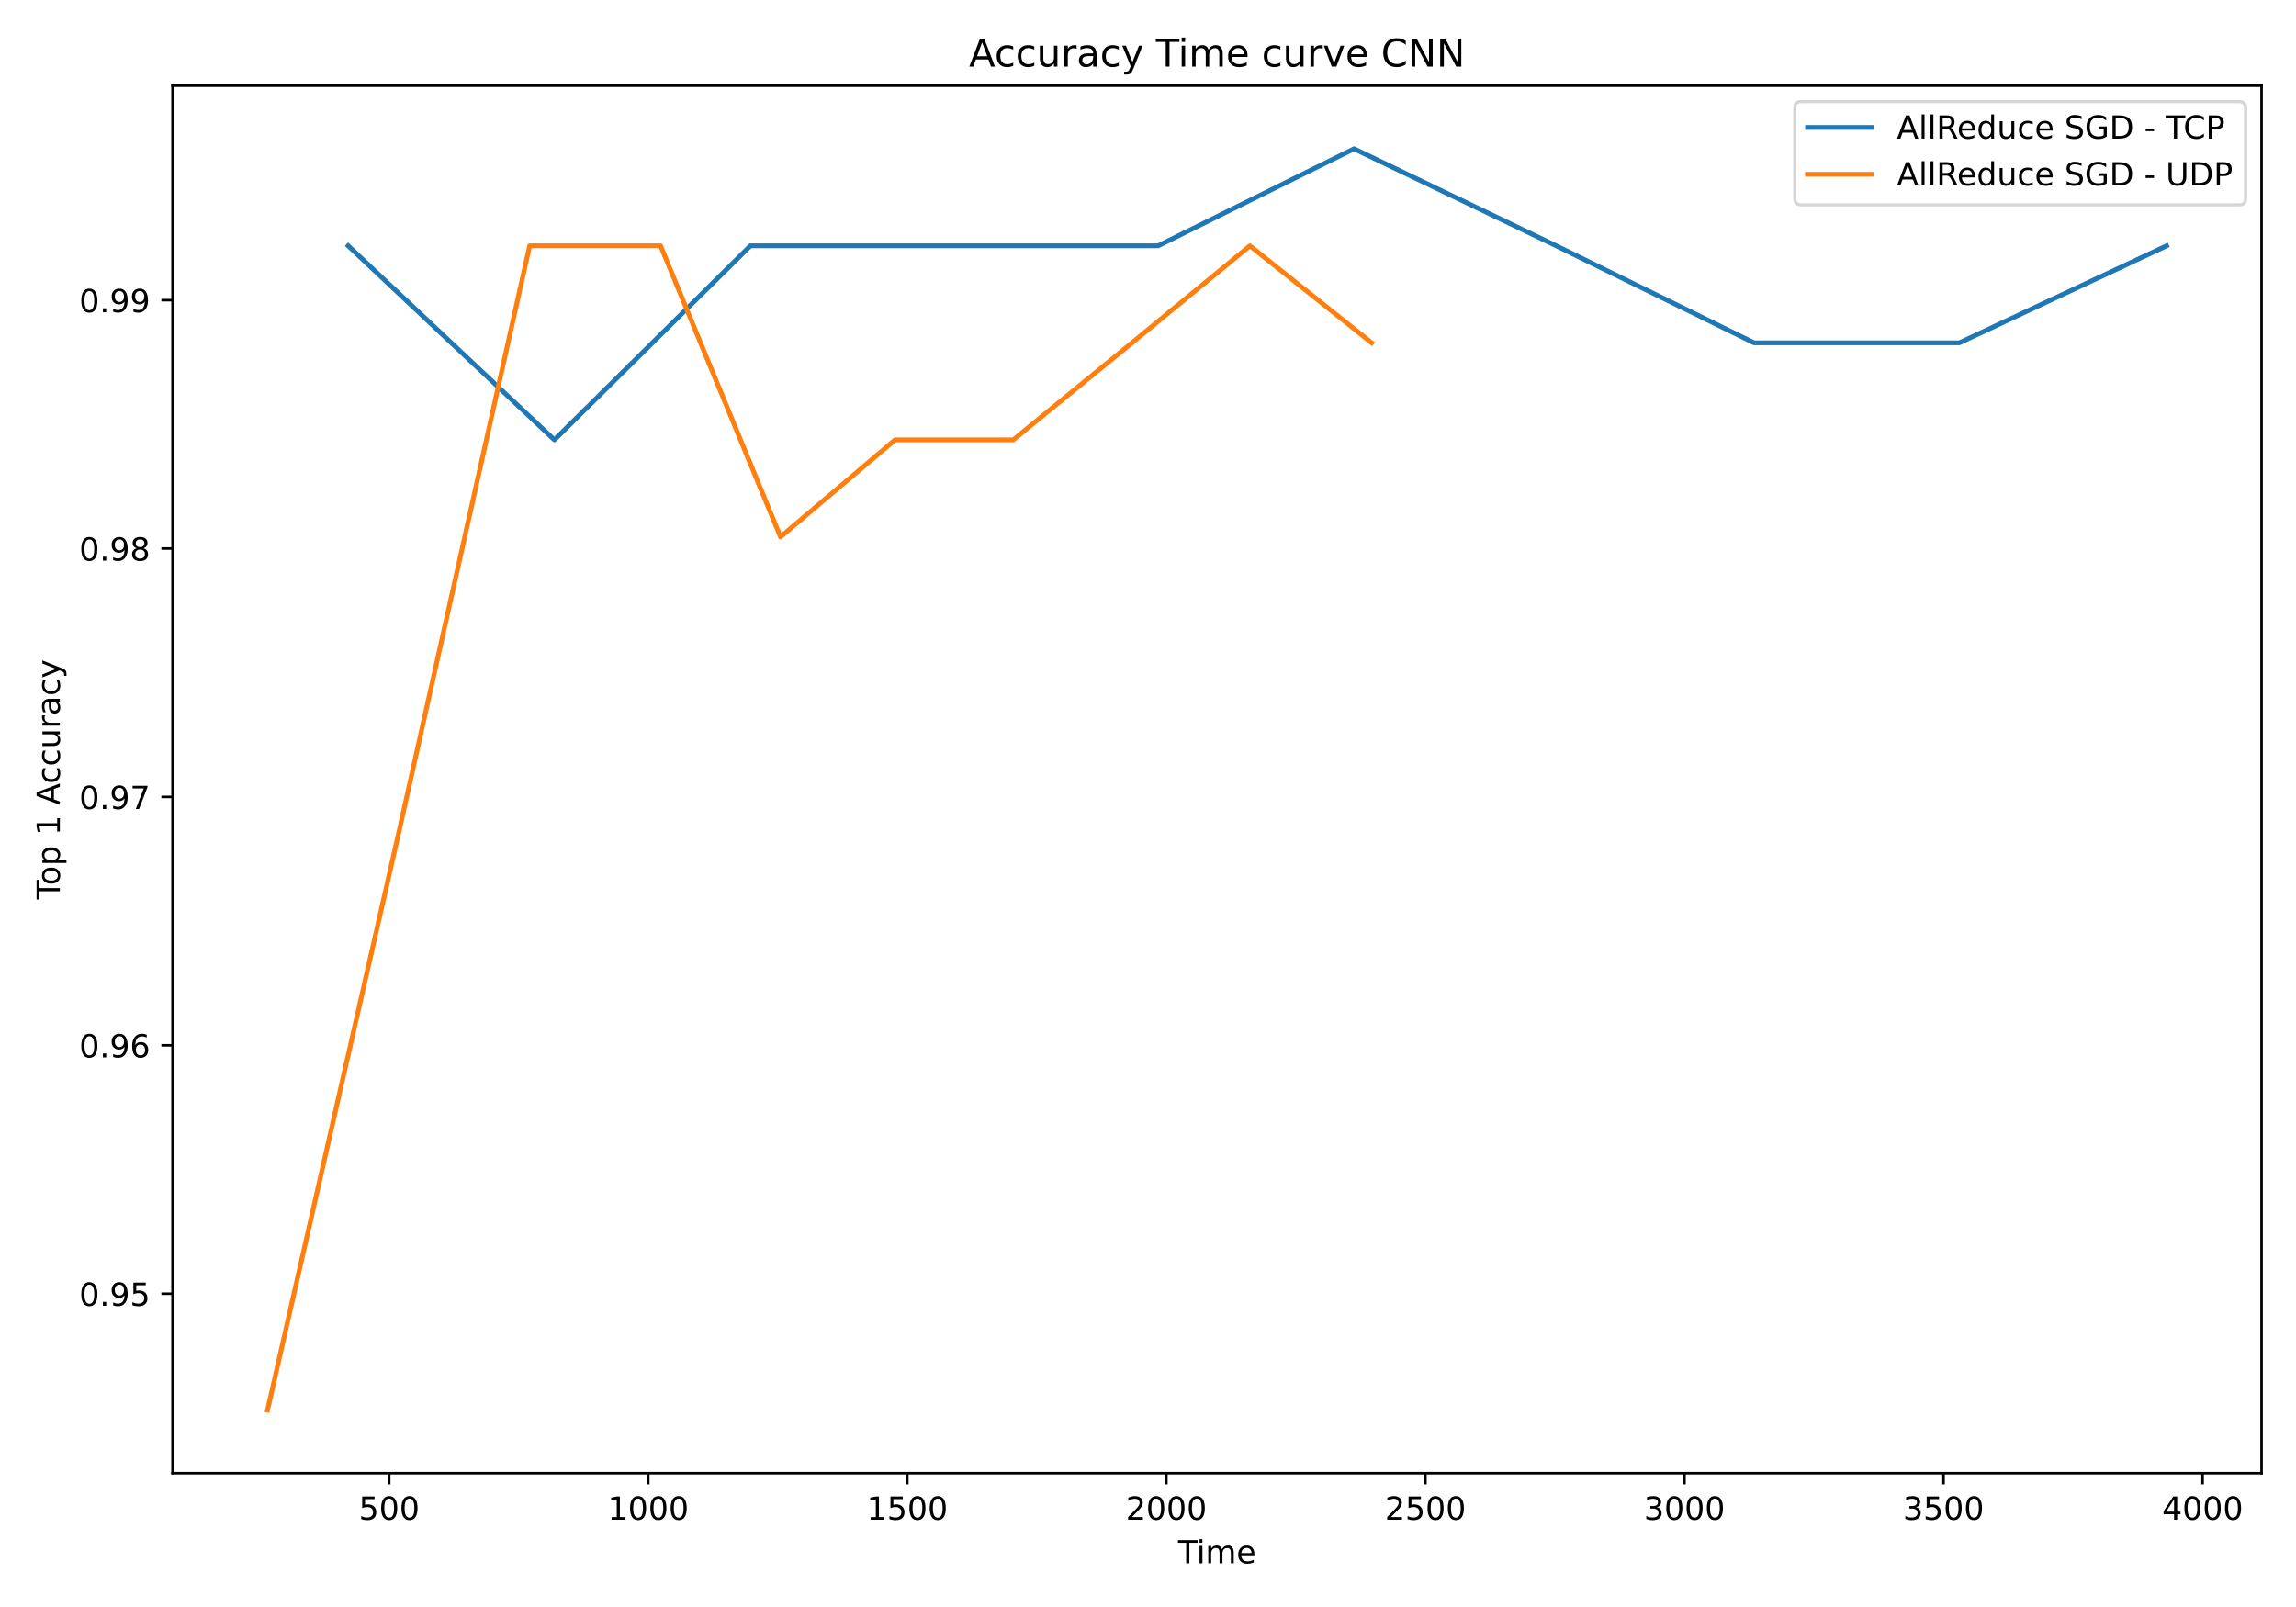
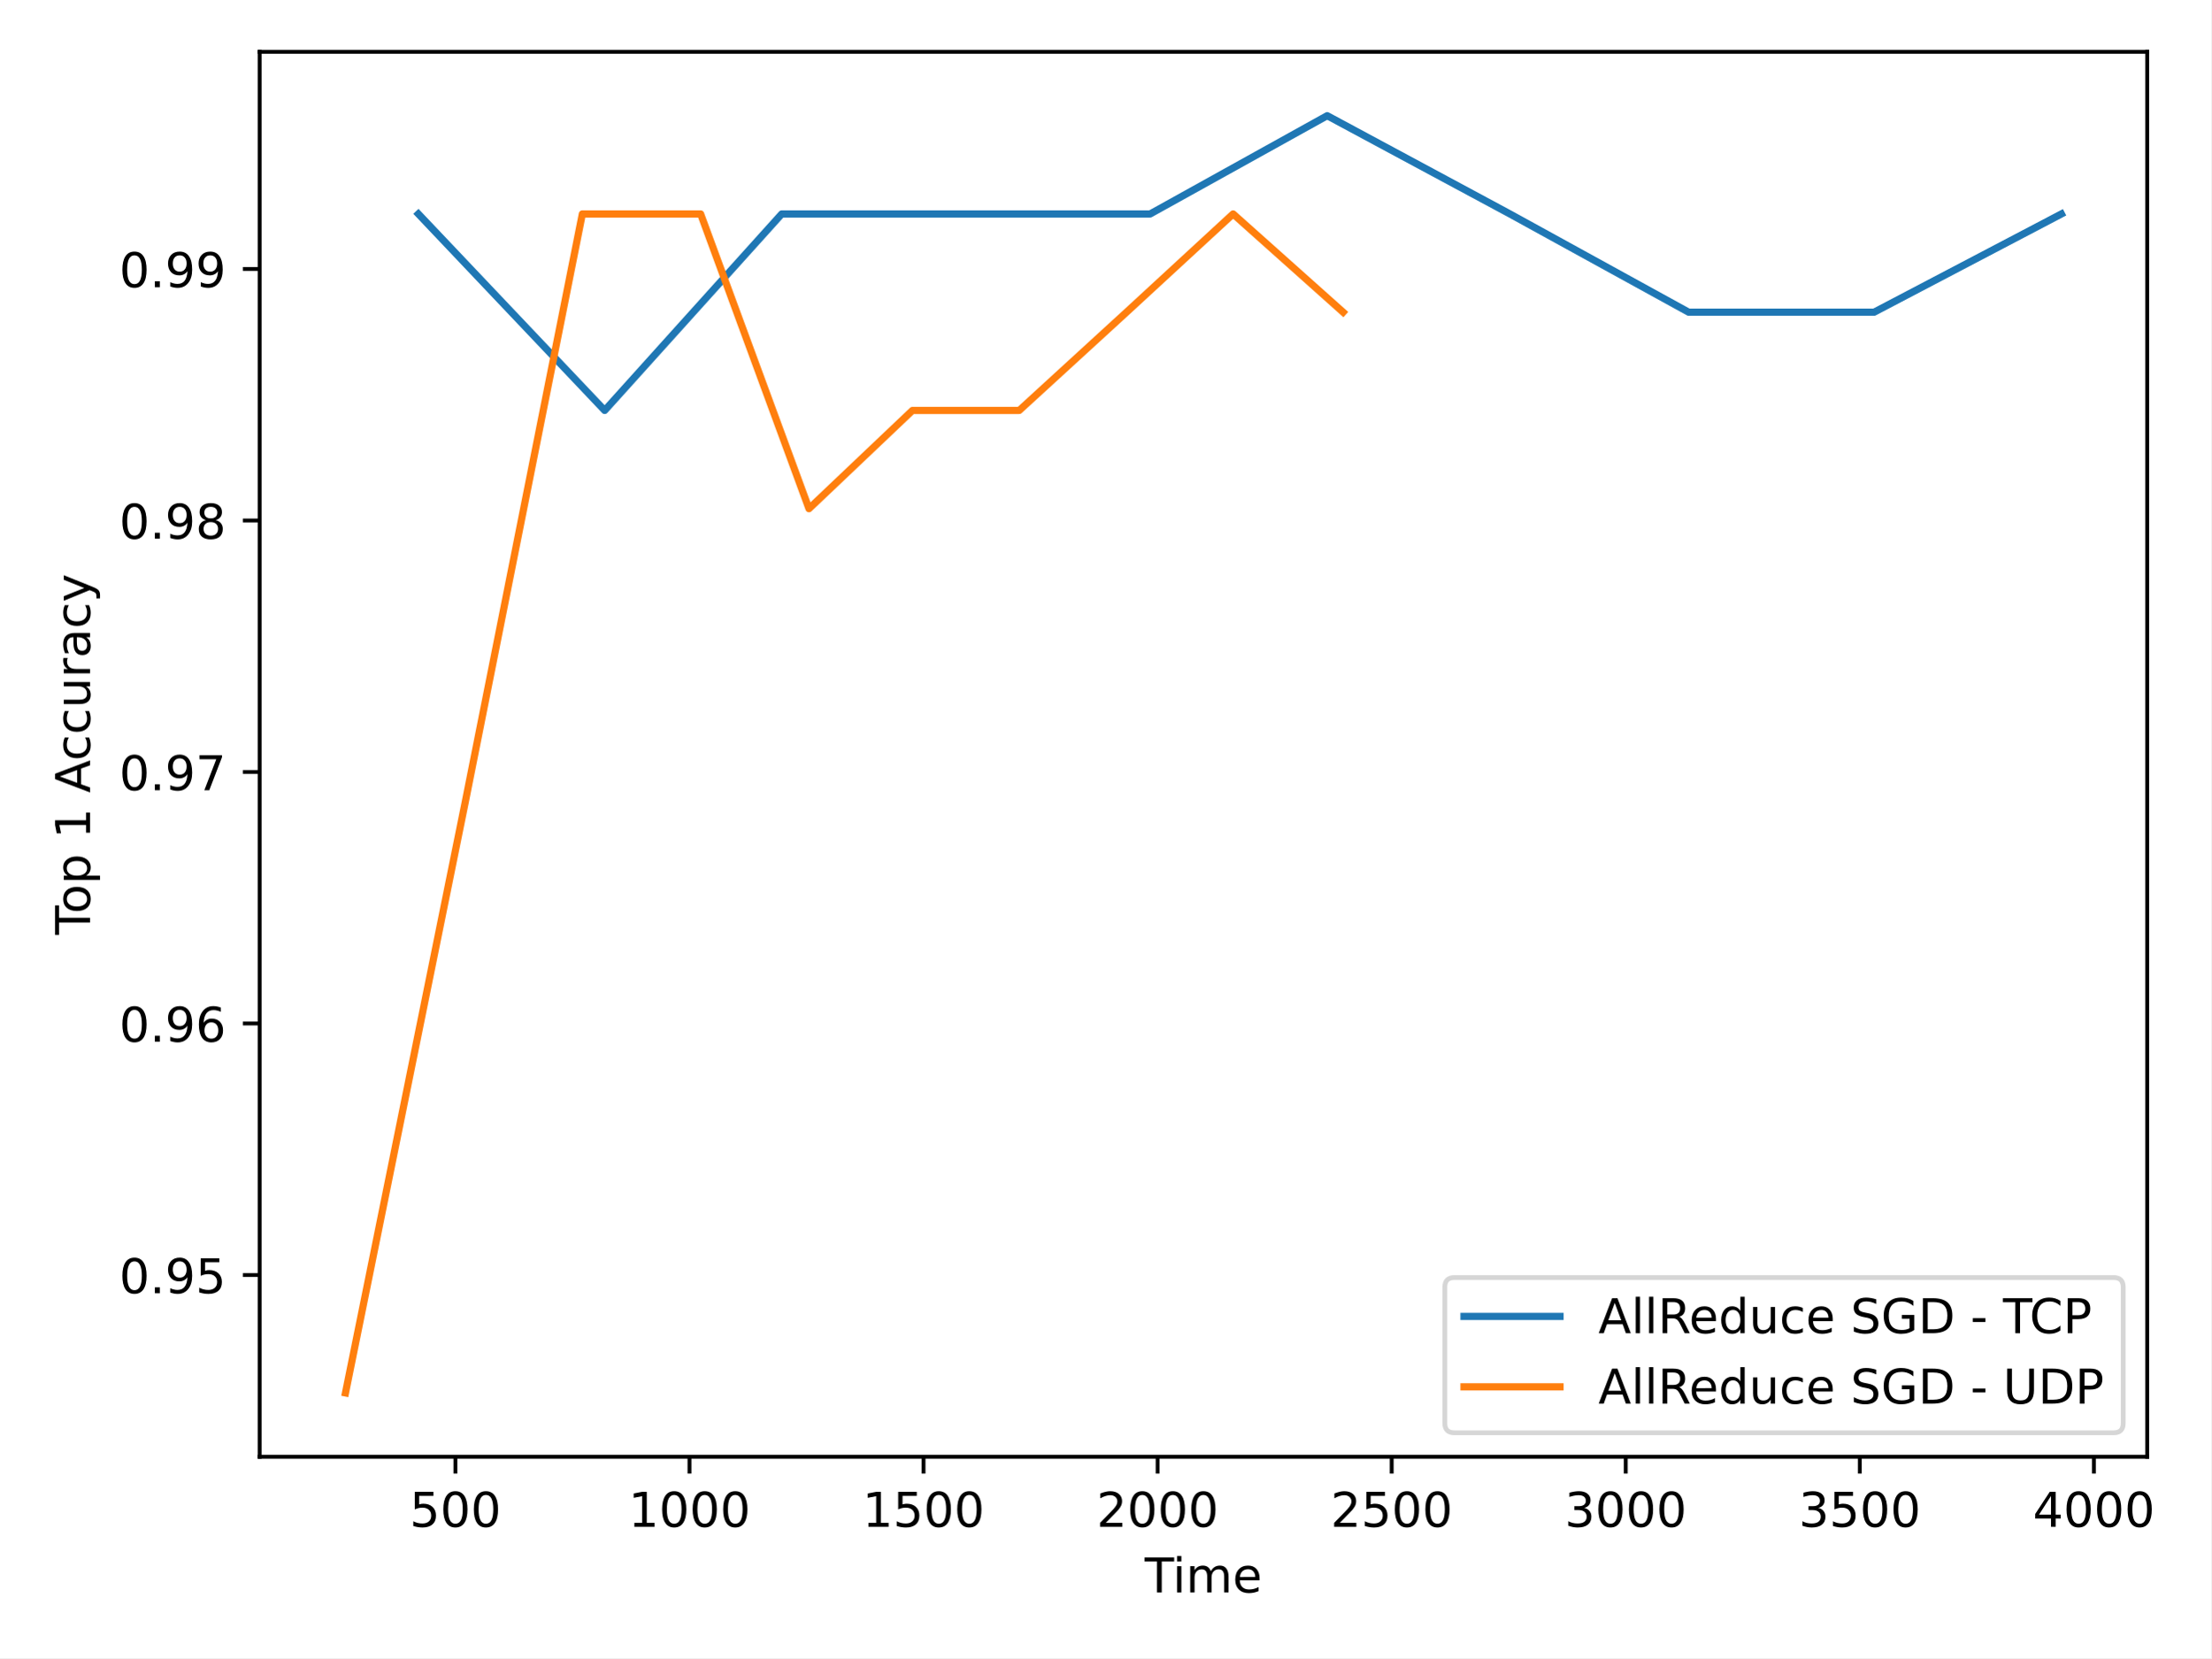
- <svg xmlns="http://www.w3.org/2000/svg" xmlns:xlink="http://www.w3.org/1999/xlink" height="504pt" version="1.1" viewBox="0 0 720 504" width="720pt">
+ <svg xmlns="http://www.w3.org/2000/svg" xmlns:xlink="http://www.w3.org/1999/xlink" height="345.6pt" version="1.1" viewBox="0 0 460.8 345.6" width="460.8pt">
  <defs>
    <style type="text/css">*{stroke-linecap:butt;stroke-linejoin:round;}</style>
  </defs>
  <g id="figure_1">
    <g id="patch_1">
-       <path d="M 0 504  L 720 504  L 720 0  L 0 0  z " style="fill:#ffffff;" />
+       <path d="M 0 345.6  L 460.8 345.6  L 460.8 0  L 0 0  z " style="fill:#ffffff;" />
    </g>
    <g id="axes_1">
      <g id="patch_2">
-         <path d="M 54.11 462.04  L 709.2 462.04  L 709.2 26.88  L 54.11 26.88  z " style="fill:#ffffff;" />
+         <path d="M 54.11 303.64  L 447.481 303.64  L 447.481 10.8  L 54.11 10.8  z " style="fill:#ffffff;" />
      </g>
      <g id="matplotlib.axis_1">
        <g id="xtick_1">
          <g id="line2d_1">
            <defs>
-               <path d="M 0 0  L 0 3.5  " id="m4f49f3b651" style="stroke:#000000;stroke-width:0.8;" />
-             </defs>
-             <g>
-               <use style="stroke:#000000;stroke-width:0.8;" x="122.047" xlink:href="#m4f49f3b651" y="462.04" />
+               <path d="M 0 0  L 0 3.5  " id="m92465140f7" style="stroke:#000000;stroke-width:0.8;" />
+             </defs>
+             <g>
+               <use style="stroke:#000000;stroke-width:0.8;" x="94.905" xlink:href="#m92465140f7" y="303.64" />
            </g>
          </g>
          <g id="text_1">
-             <g transform="translate(112.5031 476.6384)scale(0.1 -0.1)">
+             <g transform="translate(85.36125 318.2384)scale(0.1 -0.1)">
              <defs>
                <path d="M 10.797 72.906  L 49.516 72.906  L 49.516 64.594  L 19.828 64.594  L 19.828 46.734  Q 21.969 47.469 24.109 47.828  Q 26.266 48.188 28.422 48.188  Q 40.625 48.188 47.75 41.5  Q 54.891 34.812 54.891 23.391  Q 54.891 11.625 47.562 5.094  Q 40.234 -1.422 26.906 -1.422  Q 22.312 -1.422 17.547 -0.641  Q 12.797 0.141 7.719 1.703  L 7.719 11.625  Q 12.109 9.234 16.797 8.062  Q 21.484 6.891 26.703 6.891  Q 35.156 6.891 40.078 11.328  Q 45.016 15.766 45.016 23.391  Q 45.016 31 40.078 35.438  Q 35.156 39.891 26.703 39.891  Q 22.75 39.891 18.812 39.016  Q 14.891 38.141 10.797 36.281  z " id="DejaVuSans-53" />
                <path d="M 31.781 66.406  Q 24.172 66.406 20.328 58.906  Q 16.5 51.422 16.5 36.375  Q 16.5 21.391 20.328 13.891  Q 24.172 6.391 31.781 6.391  Q 39.453 6.391 43.281 13.891  Q 47.125 21.391 47.125 36.375  Q 47.125 51.422 43.281 58.906  Q 39.453 66.406 31.781 66.406  z M 31.781 74.219  Q 44.047 74.219 50.516 64.516  Q 56.984 54.828 56.984 36.375  Q 56.984 17.969 50.516 8.266  Q 44.047 -1.422 31.781 -1.422  Q 19.531 -1.422 13.062 8.266  Q 6.594 17.969 6.594 36.375  Q 6.594 54.828 13.062 64.516  Q 19.531 74.219 31.781 74.219  z " id="DejaVuSans-48" />
              </defs>
              <use xlink:href="#DejaVuSans-53" />
              <use x="63.623" xlink:href="#DejaVuSans-48" />
              <use x="127.246" xlink:href="#DejaVuSans-48" />
            </g>
          </g>
        </g>
        <g id="xtick_2">
          <g id="line2d_2">
            <g>
-               <use style="stroke:#000000;stroke-width:0.8;" x="203.284" xlink:href="#m4f49f3b651" y="462.04" />
+               <use style="stroke:#000000;stroke-width:0.8;" x="143.687" xlink:href="#m92465140f7" y="303.64" />
            </g>
          </g>
          <g id="text_2">
-             <g transform="translate(190.559 476.6384)scale(0.1 -0.1)">
+             <g transform="translate(130.9617 318.2384)scale(0.1 -0.1)">
              <defs>
                <path d="M 12.406 8.297  L 28.516 8.297  L 28.516 63.922  L 10.984 60.406  L 10.984 69.391  L 28.422 72.906  L 38.281 72.906  L 38.281 8.297  L 54.391 8.297  L 54.391 0  L 12.406 0  z " id="DejaVuSans-49" />
              </defs>
              <use xlink:href="#DejaVuSans-49" />
              <use x="63.623" xlink:href="#DejaVuSans-48" />
              <use x="127.246" xlink:href="#DejaVuSans-48" />
              <use x="190.869" xlink:href="#DejaVuSans-48" />
            </g>
          </g>
        </g>
        <g id="xtick_3">
          <g id="line2d_3">
            <g>
-               <use style="stroke:#000000;stroke-width:0.8;" x="284.521" xlink:href="#m4f49f3b651" y="462.04" />
+               <use style="stroke:#000000;stroke-width:0.8;" x="192.468" xlink:href="#m92465140f7" y="303.64" />
            </g>
          </g>
          <g id="text_3">
-             <g transform="translate(271.7961 476.6384)scale(0.1 -0.1)">
+             <g transform="translate(179.7433 318.2384)scale(0.1 -0.1)">
              <use xlink:href="#DejaVuSans-49" />
              <use x="63.623" xlink:href="#DejaVuSans-53" />
              <use x="127.246" xlink:href="#DejaVuSans-48" />
              <use x="190.869" xlink:href="#DejaVuSans-48" />
            </g>
          </g>
        </g>
        <g id="xtick_4">
          <g id="line2d_4">
            <g>
-               <use style="stroke:#000000;stroke-width:0.8;" x="365.758" xlink:href="#m4f49f3b651" y="462.04" />
+               <use style="stroke:#000000;stroke-width:0.8;" x="241.25" xlink:href="#m92465140f7" y="303.64" />
            </g>
          </g>
          <g id="text_4">
-             <g transform="translate(353.0333 476.6384)scale(0.1 -0.1)">
+             <g transform="translate(228.525 318.2384)scale(0.1 -0.1)">
              <defs>
                <path d="M 19.188 8.297  L 53.609 8.297  L 53.609 0  L 7.328 0  L 7.328 8.297  Q 12.938 14.109 22.625 23.891  Q 32.328 33.688 34.812 36.531  Q 39.547 41.844 41.422 45.531  Q 43.312 49.219 43.312 52.781  Q 43.312 58.594 39.234 62.25  Q 35.156 65.922 28.609 65.922  Q 23.969 65.922 18.812 64.312  Q 13.672 62.703 7.812 59.422  L 7.812 69.391  Q 13.766 71.781 18.938 73  Q 24.125 74.219 28.422 74.219  Q 39.75 74.219 46.484 68.547  Q 53.219 62.891 53.219 53.422  Q 53.219 48.922 51.531 44.891  Q 49.859 40.875 45.406 35.406  Q 44.188 33.984 37.641 27.219  Q 31.109 20.453 19.188 8.297  z " id="DejaVuSans-50" />
              </defs>
              <use xlink:href="#DejaVuSans-50" />
              <use x="63.623" xlink:href="#DejaVuSans-48" />
              <use x="127.246" xlink:href="#DejaVuSans-48" />
              <use x="190.869" xlink:href="#DejaVuSans-48" />
            </g>
          </g>
        </g>
        <g id="xtick_5">
          <g id="line2d_5">
            <g>
-               <use style="stroke:#000000;stroke-width:0.8;" x="446.995" xlink:href="#m4f49f3b651" y="462.04" />
+               <use style="stroke:#000000;stroke-width:0.8;" x="290.032" xlink:href="#m92465140f7" y="303.64" />
            </g>
          </g>
          <g id="text_5">
-             <g transform="translate(434.2705 476.6384)scale(0.1 -0.1)">
+             <g transform="translate(277.3066 318.2384)scale(0.1 -0.1)">
              <use xlink:href="#DejaVuSans-50" />
              <use x="63.623" xlink:href="#DejaVuSans-53" />
              <use x="127.246" xlink:href="#DejaVuSans-48" />
              <use x="190.869" xlink:href="#DejaVuSans-48" />
            </g>
          </g>
        </g>
        <g id="xtick_6">
          <g id="line2d_6">
            <g>
-               <use style="stroke:#000000;stroke-width:0.8;" x="528.233" xlink:href="#m4f49f3b651" y="462.04" />
+               <use style="stroke:#000000;stroke-width:0.8;" x="338.813" xlink:href="#m92465140f7" y="303.64" />
            </g>
          </g>
          <g id="text_6">
-             <g transform="translate(515.5076 476.6384)scale(0.1 -0.1)">
+             <g transform="translate(326.0883 318.2384)scale(0.1 -0.1)">
              <defs>
                <path d="M 40.578 39.312  Q 47.656 37.797 51.625 33  Q 55.609 28.219 55.609 21.188  Q 55.609 10.406 48.188 4.484  Q 40.766 -1.422 27.094 -1.422  Q 22.516 -1.422 17.656 -0.516  Q 12.797 0.391 7.625 2.203  L 7.625 11.719  Q 11.719 9.328 16.594 8.109  Q 21.484 6.891 26.812 6.891  Q 36.078 6.891 40.938 10.547  Q 45.797 14.203 45.797 21.188  Q 45.797 27.641 41.281 31.266  Q 36.766 34.906 28.719 34.906  L 20.219 34.906  L 20.219 43.016  L 29.109 43.016  Q 36.375 43.016 40.234 45.922  Q 44.094 48.828 44.094 54.297  Q 44.094 59.906 40.109 62.906  Q 36.141 65.922 28.719 65.922  Q 24.656 65.922 20.016 65.031  Q 15.375 64.156 9.812 62.312  L 9.812 71.094  Q 15.438 72.656 20.344 73.438  Q 25.25 74.219 29.594 74.219  Q 40.828 74.219 47.359 69.109  Q 53.906 64.016 53.906 55.328  Q 53.906 49.266 50.438 45.094  Q 46.969 40.922 40.578 39.312  z " id="DejaVuSans-51" />
              </defs>
              <use xlink:href="#DejaVuSans-51" />
              <use x="63.623" xlink:href="#DejaVuSans-48" />
              <use x="127.246" xlink:href="#DejaVuSans-48" />
              <use x="190.869" xlink:href="#DejaVuSans-48" />
            </g>
          </g>
        </g>
        <g id="xtick_7">
          <g id="line2d_7">
            <g>
-               <use style="stroke:#000000;stroke-width:0.8;" x="609.47" xlink:href="#m4f49f3b651" y="462.04" />
+               <use style="stroke:#000000;stroke-width:0.8;" x="387.595" xlink:href="#m92465140f7" y="303.64" />
            </g>
          </g>
          <g id="text_7">
-             <g transform="translate(596.7448 476.6384)scale(0.1 -0.1)">
+             <g transform="translate(374.87 318.2384)scale(0.1 -0.1)">
              <use xlink:href="#DejaVuSans-51" />
              <use x="63.623" xlink:href="#DejaVuSans-53" />
              <use x="127.246" xlink:href="#DejaVuSans-48" />
              <use x="190.869" xlink:href="#DejaVuSans-48" />
            </g>
          </g>
        </g>
        <g id="xtick_8">
          <g id="line2d_8">
            <g>
-               <use style="stroke:#000000;stroke-width:0.8;" x="690.707" xlink:href="#m4f49f3b651" y="462.04" />
+               <use style="stroke:#000000;stroke-width:0.8;" x="436.377" xlink:href="#m92465140f7" y="303.64" />
            </g>
          </g>
          <g id="text_8">
-             <g transform="translate(677.982 476.6384)scale(0.1 -0.1)">
+             <g transform="translate(423.6516 318.2384)scale(0.1 -0.1)">
              <defs>
                <path d="M 37.797 64.312  L 12.891 25.391  L 37.797 25.391  z M 35.203 72.906  L 47.609 72.906  L 47.609 25.391  L 58.016 25.391  L 58.016 17.188  L 47.609 17.188  L 47.609 0  L 37.797 0  L 37.797 17.188  L 4.891 17.188  L 4.891 26.703  z " id="DejaVuSans-52" />
              </defs>
              <use xlink:href="#DejaVuSans-52" />
              <use x="63.623" xlink:href="#DejaVuSans-48" />
              <use x="127.246" xlink:href="#DejaVuSans-48" />
              <use x="190.869" xlink:href="#DejaVuSans-48" />
            </g>
          </g>
        </g>
        <g id="text_9">
-           <g transform="translate(369.4214 490.3166)scale(0.1 -0.1)">
+           <g transform="translate(238.5621 331.9166)scale(0.1 -0.1)">
            <defs>
              <path d="M -0.297 72.906  L 61.375 72.906  L 61.375 64.594  L 35.5 64.594  L 35.5 0  L 25.594 0  L 25.594 64.594  L -0.297 64.594  z " id="DejaVuSans-84" />
              <path d="M 9.422 54.688  L 18.406 54.688  L 18.406 0  L 9.422 0  z M 9.422 75.984  L 18.406 75.984  L 18.406 64.594  L 9.422 64.594  z " id="DejaVuSans-105" />
              <path d="M 52 44.188  Q 55.375 50.25 60.062 53.125  Q 64.75 56 71.094 56  Q 79.641 56 84.281 50.016  Q 88.922 44.047 88.922 33.016  L 88.922 0  L 79.891 0  L 79.891 32.719  Q 79.891 40.578 77.094 44.375  Q 74.312 48.188 68.609 48.188  Q 61.625 48.188 57.562 43.547  Q 53.516 38.922 53.516 30.906  L 53.516 0  L 44.484 0  L 44.484 32.719  Q 44.484 40.625 41.703 44.406  Q 38.922 48.188 33.109 48.188  Q 26.219 48.188 22.156 43.531  Q 18.109 38.875 18.109 30.906  L 18.109 0  L 9.078 0  L 9.078 54.688  L 18.109 54.688  L 18.109 46.188  Q 21.188 51.219 25.484 53.609  Q 29.781 56 35.688 56  Q 41.656 56 45.828 52.969  Q 50 49.953 52 44.188  z " id="DejaVuSans-109" />
              <path d="M 56.203 29.594  L 56.203 25.203  L 14.891 25.203  Q 15.484 15.922 20.484 11.062  Q 25.484 6.203 34.422 6.203  Q 39.594 6.203 44.453 7.469  Q 49.312 8.734 54.109 11.281  L 54.109 2.781  Q 49.266 0.734 44.188 -0.344  Q 39.109 -1.422 33.891 -1.422  Q 20.797 -1.422 13.156 6.188  Q 5.516 13.812 5.516 26.812  Q 5.516 40.234 12.766 48.109  Q 20.016 56 32.328 56  Q 43.359 56 49.781 48.891  Q 56.203 41.797 56.203 29.594  z M 47.219 32.234  Q 47.125 39.594 43.094 43.984  Q 39.062 48.391 32.422 48.391  Q 24.906 48.391 20.391 44.141  Q 15.875 39.891 15.188 32.172  z " id="DejaVuSans-101" />
            </defs>
            <use xlink:href="#DejaVuSans-84" />
            <use x="57.959" xlink:href="#DejaVuSans-105" />
            <use x="85.742" xlink:href="#DejaVuSans-109" />
            <use x="183.154" xlink:href="#DejaVuSans-101" />
          </g>
        </g>
      </g>
      <g id="matplotlib.axis_2">
        <g id="ytick_1">
          <g id="line2d_9">
            <defs>
-               <path d="M 0 0  L -3.5 0  " id="mb0b757c3f5" style="stroke:#000000;stroke-width:0.8;" />
-             </defs>
-             <g>
-               <use style="stroke:#000000;stroke-width:0.8;" x="54.11" xlink:href="#mb0b757c3f5" y="405.743" />
+               <path d="M 0 0  L -3.5 0  " id="m025a90a14d" style="stroke:#000000;stroke-width:0.8;" />
+             </defs>
+             <g>
+               <use style="stroke:#000000;stroke-width:0.8;" x="54.11" xlink:href="#m025a90a14d" y="265.755" />
            </g>
          </g>
          <g id="text_10">
-             <g transform="translate(24.84437 409.5423)scale(0.1 -0.1)">
+             <g transform="translate(24.84437 269.5543)scale(0.1 -0.1)">
              <defs>
                <path d="M 10.688 12.406  L 21 12.406  L 21 0  L 10.688 0  z " id="DejaVuSans-46" />
                <path d="M 10.984 1.516  L 10.984 10.5  Q 14.703 8.734 18.5 7.812  Q 22.312 6.891 25.984 6.891  Q 35.75 6.891 40.891 13.453  Q 46.047 20.016 46.781 33.406  Q 43.953 29.203 39.594 26.953  Q 35.25 24.703 29.984 24.703  Q 19.047 24.703 12.672 31.312  Q 6.297 37.938 6.297 49.422  Q 6.297 60.641 12.938 67.422  Q 19.578 74.219 30.609 74.219  Q 43.266 74.219 49.922 64.516  Q 56.594 54.828 56.594 36.375  Q 56.594 19.141 48.406 8.859  Q 40.234 -1.422 26.422 -1.422  Q 22.703 -1.422 18.891 -0.688  Q 15.094 0.047 10.984 1.516  z M 30.609 32.422  Q 37.25 32.422 41.125 36.953  Q 45.016 41.5 45.016 49.422  Q 45.016 57.281 41.125 61.844  Q 37.25 66.406 30.609 66.406  Q 23.969 66.406 20.094 61.844  Q 16.219 57.281 16.219 49.422  Q 16.219 41.5 20.094 36.953  Q 23.969 32.422 30.609 32.422  z " id="DejaVuSans-57" />
              </defs>
              <use xlink:href="#DejaVuSans-48" />
              <use x="63.623" xlink:href="#DejaVuSans-46" />
              <use x="95.41" xlink:href="#DejaVuSans-57" />
              <use x="159.033" xlink:href="#DejaVuSans-53" />
            </g>
          </g>
        </g>
        <g id="ytick_2">
          <g id="line2d_10">
            <g>
-               <use style="stroke:#000000;stroke-width:0.8;" x="54.11" xlink:href="#mb0b757c3f5" y="327.84" />
+               <use style="stroke:#000000;stroke-width:0.8;" x="54.11" xlink:href="#m025a90a14d" y="213.331" />
            </g>
          </g>
          <g id="text_11">
-             <g transform="translate(24.84437 331.6395)scale(0.1 -0.1)">
+             <g transform="translate(24.84437 217.1298)scale(0.1 -0.1)">
              <defs>
                <path d="M 33.016 40.375  Q 26.375 40.375 22.484 35.828  Q 18.609 31.297 18.609 23.391  Q 18.609 15.531 22.484 10.953  Q 26.375 6.391 33.016 6.391  Q 39.656 6.391 43.531 10.953  Q 47.406 15.531 47.406 23.391  Q 47.406 31.297 43.531 35.828  Q 39.656 40.375 33.016 40.375  z M 52.594 71.297  L 52.594 62.312  Q 48.875 64.062 45.094 64.984  Q 41.312 65.922 37.594 65.922  Q 27.828 65.922 22.672 59.328  Q 17.531 52.734 16.797 39.406  Q 19.672 43.656 24.016 45.922  Q 28.375 48.188 33.594 48.188  Q 44.578 48.188 50.953 41.516  Q 57.328 34.859 57.328 23.391  Q 57.328 12.156 50.688 5.359  Q 44.047 -1.422 33.016 -1.422  Q 20.359 -1.422 13.672 8.266  Q 6.984 17.969 6.984 36.375  Q 6.984 53.656 15.188 63.938  Q 23.391 74.219 37.203 74.219  Q 40.922 74.219 44.703 73.484  Q 48.484 72.75 52.594 71.297  z " id="DejaVuSans-54" />
              </defs>
              <use xlink:href="#DejaVuSans-48" />
              <use x="63.623" xlink:href="#DejaVuSans-46" />
              <use x="95.41" xlink:href="#DejaVuSans-57" />
              <use x="159.033" xlink:href="#DejaVuSans-54" />
            </g>
          </g>
        </g>
        <g id="ytick_3">
          <g id="line2d_11">
            <g>
-               <use style="stroke:#000000;stroke-width:0.8;" x="54.11" xlink:href="#mb0b757c3f5" y="249.938" />
+               <use style="stroke:#000000;stroke-width:0.8;" x="54.11" xlink:href="#m025a90a14d" y="160.906" />
            </g>
          </g>
          <g id="text_12">
-             <g transform="translate(24.84437 253.7368)scale(0.1 -0.1)">
+             <g transform="translate(24.84437 164.7053)scale(0.1 -0.1)">
              <defs>
                <path d="M 8.203 72.906  L 55.078 72.906  L 55.078 68.703  L 28.609 0  L 18.312 0  L 43.219 64.594  L 8.203 64.594  z " id="DejaVuSans-55" />
              </defs>
              <use xlink:href="#DejaVuSans-48" />
              <use x="63.623" xlink:href="#DejaVuSans-46" />
              <use x="95.41" xlink:href="#DejaVuSans-57" />
              <use x="159.033" xlink:href="#DejaVuSans-55" />
            </g>
          </g>
        </g>
        <g id="ytick_4">
          <g id="line2d_12">
            <g>
-               <use style="stroke:#000000;stroke-width:0.8;" x="54.11" xlink:href="#mb0b757c3f5" y="172.035" />
+               <use style="stroke:#000000;stroke-width:0.8;" x="54.11" xlink:href="#m025a90a14d" y="108.482" />
            </g>
          </g>
          <g id="text_13">
-             <g transform="translate(24.84437 175.834)scale(0.1 -0.1)">
+             <g transform="translate(24.84437 112.2808)scale(0.1 -0.1)">
              <defs>
                <path d="M 31.781 34.625  Q 24.75 34.625 20.719 30.859  Q 16.703 27.094 16.703 20.516  Q 16.703 13.922 20.719 10.156  Q 24.75 6.391 31.781 6.391  Q 38.812 6.391 42.859 10.172  Q 46.922 13.969 46.922 20.516  Q 46.922 27.094 42.891 30.859  Q 38.875 34.625 31.781 34.625  z M 21.922 38.812  Q 15.578 40.375 12.031 44.719  Q 8.5 49.078 8.5 55.328  Q 8.5 64.062 14.719 69.141  Q 20.953 74.219 31.781 74.219  Q 42.672 74.219 48.875 69.141  Q 55.078 64.062 55.078 55.328  Q 55.078 49.078 51.531 44.719  Q 48 40.375 41.703 38.812  Q 48.828 37.156 52.797 32.312  Q 56.781 27.484 56.781 20.516  Q 56.781 9.906 50.312 4.234  Q 43.844 -1.422 31.781 -1.422  Q 19.734 -1.422 13.25 4.234  Q 6.781 9.906 6.781 20.516  Q 6.781 27.484 10.781 32.312  Q 14.797 37.156 21.922 38.812  z M 18.312 54.391  Q 18.312 48.734 21.844 45.562  Q 25.391 42.391 31.781 42.391  Q 38.141 42.391 41.719 45.562  Q 45.312 48.734 45.312 54.391  Q 45.312 60.062 41.719 63.234  Q 38.141 66.406 31.781 66.406  Q 25.391 66.406 21.844 63.234  Q 18.312 60.062 18.312 54.391  z " id="DejaVuSans-56" />
              </defs>
              <use xlink:href="#DejaVuSans-48" />
              <use x="63.623" xlink:href="#DejaVuSans-46" />
              <use x="95.41" xlink:href="#DejaVuSans-57" />
              <use x="159.033" xlink:href="#DejaVuSans-56" />
            </g>
          </g>
        </g>
        <g id="ytick_5">
          <g id="line2d_13">
            <g>
-               <use style="stroke:#000000;stroke-width:0.8;" x="54.11" xlink:href="#mb0b757c3f5" y="94.132" />
+               <use style="stroke:#000000;stroke-width:0.8;" x="54.11" xlink:href="#m025a90a14d" y="56.057" />
            </g>
          </g>
          <g id="text_14">
-             <g transform="translate(24.84437 97.93122)scale(0.1 -0.1)">
+             <g transform="translate(24.84437 59.85631)scale(0.1 -0.1)">
              <use xlink:href="#DejaVuSans-48" />
              <use x="63.623" xlink:href="#DejaVuSans-46" />
              <use x="95.41" xlink:href="#DejaVuSans-57" />
              <use x="159.033" xlink:href="#DejaVuSans-57" />
            </g>
          </g>
        </g>
        <g id="text_15">
-           <g transform="translate(18.76469 282.085)rotate(-90)scale(0.1 -0.1)">
+           <g transform="translate(18.76469 194.845)rotate(-90)scale(0.1 -0.1)">
            <defs>
              <path d="M 30.609 48.391  Q 23.391 48.391 19.188 42.75  Q 14.984 37.109 14.984 27.297  Q 14.984 17.484 19.156 11.844  Q 23.344 6.203 30.609 6.203  Q 37.797 6.203 41.984 11.859  Q 46.188 17.531 46.188 27.297  Q 46.188 37.016 41.984 42.703  Q 37.797 48.391 30.609 48.391  z M 30.609 56  Q 42.328 56 49.016 48.375  Q 55.719 40.766 55.719 27.297  Q 55.719 13.875 49.016 6.219  Q 42.328 -1.422 30.609 -1.422  Q 18.844 -1.422 12.172 6.219  Q 5.516 13.875 5.516 27.297  Q 5.516 40.766 12.172 48.375  Q 18.844 56 30.609 56  z " id="DejaVuSans-111" />
              <path d="M 18.109 8.203  L 18.109 -20.797  L 9.078 -20.797  L 9.078 54.688  L 18.109 54.688  L 18.109 46.391  Q 20.953 51.266 25.266 53.625  Q 29.594 56 35.594 56  Q 45.562 56 51.781 48.094  Q 58.016 40.188 58.016 27.297  Q 58.016 14.406 51.781 6.484  Q 45.562 -1.422 35.594 -1.422  Q 29.594 -1.422 25.266 0.953  Q 20.953 3.328 18.109 8.203  z M 48.688 27.297  Q 48.688 37.203 44.609 42.844  Q 40.531 48.484 33.406 48.484  Q 26.266 48.484 22.188 42.844  Q 18.109 37.203 18.109 27.297  Q 18.109 17.391 22.188 11.75  Q 26.266 6.109 33.406 6.109  Q 40.531 6.109 44.609 11.75  Q 48.688 17.391 48.688 27.297  z " id="DejaVuSans-112" />
              <path id="DejaVuSans-32" />
              <path d="M 34.188 63.188  L 20.797 26.906  L 47.609 26.906  z M 28.609 72.906  L 39.797 72.906  L 67.578 0  L 57.328 0  L 50.688 18.703  L 17.828 18.703  L 11.188 0  L 0.781 0  z " id="DejaVuSans-65" />
              <path d="M 48.781 52.594  L 48.781 44.188  Q 44.969 46.297 41.141 47.344  Q 37.312 48.391 33.406 48.391  Q 24.656 48.391 19.812 42.844  Q 14.984 37.312 14.984 27.297  Q 14.984 17.281 19.812 11.734  Q 24.656 6.203 33.406 6.203  Q 37.312 6.203 41.141 7.25  Q 44.969 8.297 48.781 10.406  L 48.781 2.094  Q 45.016 0.344 40.984 -0.531  Q 36.969 -1.422 32.422 -1.422  Q 20.062 -1.422 12.781 6.344  Q 5.516 14.109 5.516 27.297  Q 5.516 40.672 12.859 48.328  Q 20.219 56 33.016 56  Q 37.156 56 41.109 55.141  Q 45.062 54.297 48.781 52.594  z " id="DejaVuSans-99" />
              <path d="M 8.5 21.578  L 8.5 54.688  L 17.484 54.688  L 17.484 21.922  Q 17.484 14.156 20.5 10.266  Q 23.531 6.391 29.594 6.391  Q 36.859 6.391 41.078 11.031  Q 45.312 15.672 45.312 23.688  L 45.312 54.688  L 54.297 54.688  L 54.297 0  L 45.312 0  L 45.312 8.406  Q 42.047 3.422 37.719 1  Q 33.406 -1.422 27.688 -1.422  Q 18.266 -1.422 13.375 4.438  Q 8.5 10.297 8.5 21.578  z M 31.109 56  z " id="DejaVuSans-117" />
              <path d="M 41.109 46.297  Q 39.594 47.172 37.812 47.578  Q 36.031 48 33.891 48  Q 26.266 48 22.188 43.047  Q 18.109 38.094 18.109 28.812  L 18.109 0  L 9.078 0  L 9.078 54.688  L 18.109 54.688  L 18.109 46.188  Q 20.953 51.172 25.484 53.578  Q 30.031 56 36.531 56  Q 37.453 56 38.578 55.875  Q 39.703 55.766 41.062 55.516  z " id="DejaVuSans-114" />
              <path d="M 34.281 27.484  Q 23.391 27.484 19.188 25  Q 14.984 22.516 14.984 16.5  Q 14.984 11.719 18.141 8.906  Q 21.297 6.109 26.703 6.109  Q 34.188 6.109 38.703 11.406  Q 43.219 16.703 43.219 25.484  L 43.219 27.484  z M 52.203 31.203  L 52.203 0  L 43.219 0  L 43.219 8.297  Q 40.141 3.328 35.547 0.953  Q 30.953 -1.422 24.312 -1.422  Q 15.922 -1.422 10.953 3.297  Q 6 8.016 6 15.922  Q 6 25.141 12.172 29.828  Q 18.359 34.516 30.609 34.516  L 43.219 34.516  L 43.219 35.406  Q 43.219 41.609 39.141 45  Q 35.062 48.391 27.688 48.391  Q 23 48.391 18.547 47.266  Q 14.109 46.141 10.016 43.891  L 10.016 52.203  Q 14.938 54.109 19.578 55.047  Q 24.219 56 28.609 56  Q 40.484 56 46.344 49.844  Q 52.203 43.703 52.203 31.203  z " id="DejaVuSans-97" />
              <path d="M 32.172 -5.078  Q 28.375 -14.844 24.75 -17.812  Q 21.141 -20.797 15.094 -20.797  L 7.906 -20.797  L 7.906 -13.281  L 13.188 -13.281  Q 16.891 -13.281 18.938 -11.516  Q 21 -9.766 23.484 -3.219  L 25.094 0.875  L 2.984 54.688  L 12.5 54.688  L 29.594 11.922  L 46.688 54.688  L 56.203 54.688  z " id="DejaVuSans-121" />
            </defs>
            <use xlink:href="#DejaVuSans-84" />
            <use x="44.084" xlink:href="#DejaVuSans-111" />
            <use x="105.266" xlink:href="#DejaVuSans-112" />
            <use x="168.742" xlink:href="#DejaVuSans-32" />
            <use x="200.529" xlink:href="#DejaVuSans-49" />
            <use x="264.152" xlink:href="#DejaVuSans-32" />
            <use x="295.939" xlink:href="#DejaVuSans-65" />
            <use x="362.598" xlink:href="#DejaVuSans-99" />
            <use x="417.578" xlink:href="#DejaVuSans-99" />
            <use x="472.559" xlink:href="#DejaVuSans-117" />
            <use x="535.938" xlink:href="#DejaVuSans-114" />
            <use x="577.051" xlink:href="#DejaVuSans-97" />
            <use x="638.33" xlink:href="#DejaVuSans-99" />
            <use x="693.311" xlink:href="#DejaVuSans-121" />
          </g>
        </g>
      </g>
      <g id="line2d_14">
-         <path clip-path="url(#pd349a095b1)" d="M 109.189 77.091  L 173.857 137.952  L 235.306 77.091  L 299.337 77.091  L 363.176 77.091  L 424.618 46.66  L 488.029 77.091  L 550.059 107.522  L 614.42 107.522  L 679.423 77.091  " style="fill:none;stroke:#1f77b4;stroke-linecap:square;stroke-width:1.5;" />
+         <path clip-path="url(#pd77db00214)" d="M 87.184 44.589  L 126.016 85.546  L 162.915 44.589  L 201.365 44.589  L 239.7 44.589  L 276.594 24.111  L 314.671 44.589  L 351.92 65.068  L 390.567 65.068  L 429.601 44.589  " style="fill:none;stroke:#1f77b4;stroke-linecap:square;stroke-width:1.5;" />
      </g>
      <g id="line2d_15">
-         <path clip-path="url(#pd349a095b1)" d="M 83.887 442.26  L 125.369 259.675  L 166.101 77.091  L 207.153 77.091  L 244.757 168.383  L 280.671 137.952  L 317.721 137.952  L 354.967 107.522  L 391.958 77.091  L 430.142 107.522  " style="fill:none;stroke:#ff7f0e;stroke-linecap:square;stroke-width:1.5;" />
+         <path clip-path="url(#pd77db00214)" d="M 71.991 290.329  L 96.9 167.459  L 121.359 44.589  L 146.01 44.589  L 168.591 106.024  L 190.156 85.546  L 212.404 85.546  L 234.77 65.068  L 256.983 44.589  L 279.911 65.068  " style="fill:none;stroke:#ff7f0e;stroke-linecap:square;stroke-width:1.5;" />
      </g>
      <g id="patch_3">
-         <path d="M 54.11 462.04  L 54.11 26.88  " style="fill:none;stroke:#000000;stroke-linecap:square;stroke-linejoin:miter;stroke-width:0.8;" />
+         <path d="M 54.11 303.64  L 54.11 10.8  " style="fill:none;stroke:#000000;stroke-linecap:square;stroke-linejoin:miter;stroke-width:0.8;" />
      </g>
      <g id="patch_4">
-         <path d="M 709.2 462.04  L 709.2 26.88  " style="fill:none;stroke:#000000;stroke-linecap:square;stroke-linejoin:miter;stroke-width:0.8;" />
+         <path d="M 447.481 303.64  L 447.481 10.8  " style="fill:none;stroke:#000000;stroke-linecap:square;stroke-linejoin:miter;stroke-width:0.8;" />
      </g>
      <g id="patch_5">
-         <path d="M 54.11 462.04  L 709.2 462.04  " style="fill:none;stroke:#000000;stroke-linecap:square;stroke-linejoin:miter;stroke-width:0.8;" />
+         <path d="M 54.11 303.64  L 447.481 303.64  " style="fill:none;stroke:#000000;stroke-linecap:square;stroke-linejoin:miter;stroke-width:0.8;" />
      </g>
      <g id="patch_6">
-         <path d="M 54.11 26.88  L 709.2 26.88  " style="fill:none;stroke:#000000;stroke-linecap:square;stroke-linejoin:miter;stroke-width:0.8;" />
-       </g>
-       <g id="text_16">
-         <g transform="translate(303.8819 20.88)scale(0.12 -0.12)">
-           <defs>
-             <path d="M 2.984 54.688  L 12.5 54.688  L 29.594 8.797  L 46.688 54.688  L 56.203 54.688  L 35.688 0  L 23.484 0  z " id="DejaVuSans-118" />
-             <path d="M 64.406 67.281  L 64.406 56.891  Q 59.422 61.531 53.781 63.812  Q 48.141 66.109 41.797 66.109  Q 29.297 66.109 22.656 58.469  Q 16.016 50.828 16.016 36.375  Q 16.016 21.969 22.656 14.328  Q 29.297 6.688 41.797 6.688  Q 48.141 6.688 53.781 8.984  Q 59.422 11.281 64.406 15.922  L 64.406 5.609  Q 59.234 2.094 53.438 0.328  Q 47.656 -1.422 41.219 -1.422  Q 24.656 -1.422 15.125 8.703  Q 5.609 18.844 5.609 36.375  Q 5.609 53.953 15.125 64.078  Q 24.656 74.219 41.219 74.219  Q 47.75 74.219 53.531 72.484  Q 59.328 70.75 64.406 67.281  z " id="DejaVuSans-67" />
-             <path d="M 9.812 72.906  L 23.094 72.906  L 55.422 11.922  L 55.422 72.906  L 64.984 72.906  L 64.984 0  L 51.703 0  L 19.391 60.984  L 19.391 0  L 9.812 0  z " id="DejaVuSans-78" />
-           </defs>
-           <use xlink:href="#DejaVuSans-65" />
-           <use x="66.658" xlink:href="#DejaVuSans-99" />
-           <use x="121.639" xlink:href="#DejaVuSans-99" />
-           <use x="176.619" xlink:href="#DejaVuSans-117" />
-           <use x="239.998" xlink:href="#DejaVuSans-114" />
-           <use x="281.111" xlink:href="#DejaVuSans-97" />
-           <use x="342.391" xlink:href="#DejaVuSans-99" />
-           <use x="397.371" xlink:href="#DejaVuSans-121" />
-           <use x="456.551" xlink:href="#DejaVuSans-32" />
-           <use x="488.338" xlink:href="#DejaVuSans-84" />
-           <use x="546.297" xlink:href="#DejaVuSans-105" />
-           <use x="574.08" xlink:href="#DejaVuSans-109" />
-           <use x="671.492" xlink:href="#DejaVuSans-101" />
-           <use x="733.016" xlink:href="#DejaVuSans-32" />
-           <use x="764.803" xlink:href="#DejaVuSans-99" />
-           <use x="819.783" xlink:href="#DejaVuSans-117" />
-           <use x="883.162" xlink:href="#DejaVuSans-114" />
-           <use x="924.275" xlink:href="#DejaVuSans-118" />
-           <use x="983.455" xlink:href="#DejaVuSans-101" />
-           <use x="1044.979" xlink:href="#DejaVuSans-32" />
-           <use x="1076.766" xlink:href="#DejaVuSans-67" />
-           <use x="1146.59" xlink:href="#DejaVuSans-78" />
-           <use x="1221.395" xlink:href="#DejaVuSans-78" />
-         </g>
+         <path d="M 54.11 10.8  L 447.481 10.8  " style="fill:none;stroke:#000000;stroke-linecap:square;stroke-linejoin:miter;stroke-width:0.8;" />
      </g>
      <g id="legend_1">
        <g id="patch_7">
-           <path d="M 564.827 64.236  L 702.2 64.236  Q 704.2 64.236 704.2 62.236  L 704.2 33.88  Q 704.2 31.88 702.2 31.88  L 564.827 31.88  Q 562.827 31.88 562.827 33.88  L 562.827 62.236  Q 562.827 64.236 564.827 64.236  z " style="fill:#ffffff;opacity:0.8;stroke:#cccccc;stroke-linejoin:miter;" />
+           <path d="M 303.108 298.64  L 440.481 298.64  Q 442.481 298.64 442.481 296.64  L 442.481 268.284  Q 442.481 266.284 440.481 266.284  L 303.108 266.284  Q 301.108 266.284 301.108 268.284  L 301.108 296.64  Q 301.108 298.64 303.108 298.64  z " style="fill:#ffffff;opacity:0.8;stroke:#cccccc;stroke-linejoin:miter;" />
        </g>
        <g id="line2d_16">
-           <path d="M 566.827 39.978  L 586.827 39.978  " style="fill:none;stroke:#1f77b4;stroke-linecap:square;stroke-width:1.5;" />
+           <path d="M 305.108 274.382  L 325.108 274.382  " style="fill:none;stroke:#1f77b4;stroke-linecap:square;stroke-width:1.5;" />
        </g>
        <g id="line2d_17" />
-         <g id="text_17">
-           <g transform="translate(594.8266 43.47844)scale(0.1 -0.1)">
+         <g id="text_16">
+           <g transform="translate(333.108 277.8822)scale(0.1 -0.1)">
            <defs>
              <path d="M 9.422 75.984  L 18.406 75.984  L 18.406 0  L 9.422 0  z " id="DejaVuSans-108" />
              <path d="M 44.391 34.188  Q 47.562 33.109 50.562 29.594  Q 53.562 26.078 56.594 19.922  L 66.609 0  L 56 0  L 46.688 18.703  Q 43.062 26.031 39.672 28.422  Q 36.281 30.812 30.422 30.812  L 19.672 30.812  L 19.672 0  L 9.812 0  L 9.812 72.906  L 32.078 72.906  Q 44.578 72.906 50.734 67.672  Q 56.891 62.453 56.891 51.906  Q 56.891 45.016 53.688 40.469  Q 50.484 35.938 44.391 34.188  z M 19.672 64.797  L 19.672 38.922  L 32.078 38.922  Q 39.203 38.922 42.844 42.219  Q 46.484 45.516 46.484 51.906  Q 46.484 58.297 42.844 61.547  Q 39.203 64.797 32.078 64.797  z " id="DejaVuSans-82" />
              <path d="M 45.406 46.391  L 45.406 75.984  L 54.391 75.984  L 54.391 0  L 45.406 0  L 45.406 8.203  Q 42.578 3.328 38.25 0.953  Q 33.938 -1.422 27.875 -1.422  Q 17.969 -1.422 11.734 6.484  Q 5.516 14.406 5.516 27.297  Q 5.516 40.188 11.734 48.094  Q 17.969 56 27.875 56  Q 33.938 56 38.25 53.625  Q 42.578 51.266 45.406 46.391  z M 14.797 27.297  Q 14.797 17.391 18.875 11.75  Q 22.953 6.109 30.078 6.109  Q 37.203 6.109 41.297 11.75  Q 45.406 17.391 45.406 27.297  Q 45.406 37.203 41.297 42.844  Q 37.203 48.484 30.078 48.484  Q 22.953 48.484 18.875 42.844  Q 14.797 37.203 14.797 27.297  z " id="DejaVuSans-100" />
              <path d="M 53.516 70.516  L 53.516 60.891  Q 47.906 63.578 42.922 64.891  Q 37.938 66.219 33.297 66.219  Q 25.25 66.219 20.875 63.094  Q 16.5 59.969 16.5 54.203  Q 16.5 49.359 19.406 46.891  Q 22.312 44.438 30.422 42.922  L 36.375 41.703  Q 47.406 39.594 52.656 34.297  Q 57.906 29 57.906 20.125  Q 57.906 9.516 50.797 4.047  Q 43.703 -1.422 29.984 -1.422  Q 24.812 -1.422 18.969 -0.25  Q 13.141 0.922 6.891 3.219  L 6.891 13.375  Q 12.891 10.016 18.656 8.297  Q 24.422 6.594 29.984 6.594  Q 38.422 6.594 43.016 9.906  Q 47.609 13.234 47.609 19.391  Q 47.609 24.75 44.312 27.781  Q 41.016 30.812 33.5 32.328  L 27.484 33.5  Q 16.453 35.688 11.516 40.375  Q 6.594 45.062 6.594 53.422  Q 6.594 63.094 13.406 68.656  Q 20.219 74.219 32.172 74.219  Q 37.312 74.219 42.625 73.281  Q 47.953 72.359 53.516 70.516  z " id="DejaVuSans-83" />
              <path d="M 59.516 10.406  L 59.516 29.984  L 43.406 29.984  L 43.406 38.094  L 69.281 38.094  L 69.281 6.781  Q 63.578 2.734 56.688 0.656  Q 49.812 -1.422 42 -1.422  Q 24.906 -1.422 15.25 8.562  Q 5.609 18.562 5.609 36.375  Q 5.609 54.25 15.25 64.234  Q 24.906 74.219 42 74.219  Q 49.125 74.219 55.547 72.453  Q 61.969 70.703 67.391 67.281  L 67.391 56.781  Q 61.922 61.422 55.766 63.766  Q 49.609 66.109 42.828 66.109  Q 29.438 66.109 22.719 58.641  Q 16.016 51.172 16.016 36.375  Q 16.016 21.625 22.719 14.156  Q 29.438 6.688 42.828 6.688  Q 48.047 6.688 52.141 7.594  Q 56.25 8.5 59.516 10.406  z " id="DejaVuSans-71" />
              <path d="M 19.672 64.797  L 19.672 8.109  L 31.594 8.109  Q 46.688 8.109 53.688 14.938  Q 60.688 21.781 60.688 36.531  Q 60.688 51.172 53.688 57.984  Q 46.688 64.797 31.594 64.797  z M 9.812 72.906  L 30.078 72.906  Q 51.266 72.906 61.172 64.094  Q 71.094 55.281 71.094 36.531  Q 71.094 17.672 61.125 8.828  Q 51.172 0 30.078 0  L 9.812 0  z " id="DejaVuSans-68" />
              <path d="M 4.891 31.391  L 31.203 31.391  L 31.203 23.391  L 4.891 23.391  z " id="DejaVuSans-45" />
+               <path d="M 64.406 67.281  L 64.406 56.891  Q 59.422 61.531 53.781 63.812  Q 48.141 66.109 41.797 66.109  Q 29.297 66.109 22.656 58.469  Q 16.016 50.828 16.016 36.375  Q 16.016 21.969 22.656 14.328  Q 29.297 6.688 41.797 6.688  Q 48.141 6.688 53.781 8.984  Q 59.422 11.281 64.406 15.922  L 64.406 5.609  Q 59.234 2.094 53.438 0.328  Q 47.656 -1.422 41.219 -1.422  Q 24.656 -1.422 15.125 8.703  Q 5.609 18.844 5.609 36.375  Q 5.609 53.953 15.125 64.078  Q 24.656 74.219 41.219 74.219  Q 47.75 74.219 53.531 72.484  Q 59.328 70.75 64.406 67.281  z " id="DejaVuSans-67" />
              <path d="M 19.672 64.797  L 19.672 37.406  L 32.078 37.406  Q 38.969 37.406 42.719 40.969  Q 46.484 44.531 46.484 51.125  Q 46.484 57.672 42.719 61.234  Q 38.969 64.797 32.078 64.797  z M 9.812 72.906  L 32.078 72.906  Q 44.344 72.906 50.609 67.359  Q 56.891 61.812 56.891 51.125  Q 56.891 40.328 50.609 34.812  Q 44.344 29.297 32.078 29.297  L 19.672 29.297  L 19.672 0  L 9.812 0  z " id="DejaVuSans-80" />
            </defs>
            <use xlink:href="#DejaVuSans-65" />
            <use x="68.408" xlink:href="#DejaVuSans-108" />
            <use x="96.191" xlink:href="#DejaVuSans-108" />
            <use x="123.975" xlink:href="#DejaVuSans-82" />
            <use x="188.957" xlink:href="#DejaVuSans-101" />
            <use x="250.48" xlink:href="#DejaVuSans-100" />
            <use x="313.957" xlink:href="#DejaVuSans-117" />
            <use x="377.336" xlink:href="#DejaVuSans-99" />
            <use x="432.316" xlink:href="#DejaVuSans-101" />
            <use x="493.84" xlink:href="#DejaVuSans-32" />
            <use x="525.627" xlink:href="#DejaVuSans-83" />
            <use x="589.104" xlink:href="#DejaVuSans-71" />
            <use x="666.594" xlink:href="#DejaVuSans-68" />
            <use x="743.596" xlink:href="#DejaVuSans-32" />
            <use x="775.383" xlink:href="#DejaVuSans-45" />
            <use x="811.467" xlink:href="#DejaVuSans-32" />
            <use x="843.254" xlink:href="#DejaVuSans-84" />
            <use x="898.463" xlink:href="#DejaVuSans-67" />
            <use x="968.287" xlink:href="#DejaVuSans-80" />
          </g>
        </g>
        <g id="line2d_18">
-           <path d="M 566.827 54.657  L 586.827 54.657  " style="fill:none;stroke:#ff7f0e;stroke-linecap:square;stroke-width:1.5;" />
+           <path d="M 305.108 289.06  L 325.108 289.06  " style="fill:none;stroke:#ff7f0e;stroke-linecap:square;stroke-width:1.5;" />
        </g>
        <g id="line2d_19" />
-         <g id="text_18">
-           <g transform="translate(594.8266 58.15656)scale(0.1 -0.1)">
+         <g id="text_17">
+           <g transform="translate(333.108 292.5603)scale(0.1 -0.1)">
            <defs>
              <path d="M 8.688 72.906  L 18.609 72.906  L 18.609 28.609  Q 18.609 16.891 22.844 11.734  Q 27.094 6.594 36.625 6.594  Q 46.094 6.594 50.344 11.734  Q 54.594 16.891 54.594 28.609  L 54.594 72.906  L 64.5 72.906  L 64.5 27.391  Q 64.5 13.141 57.438 5.859  Q 50.391 -1.422 36.625 -1.422  Q 22.797 -1.422 15.734 5.859  Q 8.688 13.141 8.688 27.391  z " id="DejaVuSans-85" />
            </defs>
            <use xlink:href="#DejaVuSans-65" />
            <use x="68.408" xlink:href="#DejaVuSans-108" />
            <use x="96.191" xlink:href="#DejaVuSans-108" />
            <use x="123.975" xlink:href="#DejaVuSans-82" />
            <use x="188.957" xlink:href="#DejaVuSans-101" />
            <use x="250.48" xlink:href="#DejaVuSans-100" />
            <use x="313.957" xlink:href="#DejaVuSans-117" />
            <use x="377.336" xlink:href="#DejaVuSans-99" />
            <use x="432.316" xlink:href="#DejaVuSans-101" />
            <use x="493.84" xlink:href="#DejaVuSans-32" />
            <use x="525.627" xlink:href="#DejaVuSans-83" />
            <use x="589.104" xlink:href="#DejaVuSans-71" />
            <use x="666.594" xlink:href="#DejaVuSans-68" />
            <use x="743.596" xlink:href="#DejaVuSans-32" />
            <use x="775.383" xlink:href="#DejaVuSans-45" />
            <use x="811.467" xlink:href="#DejaVuSans-32" />
            <use x="843.254" xlink:href="#DejaVuSans-85" />
            <use x="916.447" xlink:href="#DejaVuSans-68" />
            <use x="993.449" xlink:href="#DejaVuSans-80" />
          </g>
        </g>
      </g>
    </g>
  </g>
  <defs>
-     <clipPath id="pd349a095b1">
-       <rect height="435.16" width="655.09" x="54.11" y="26.88" />
+     <clipPath id="pd77db00214">
+       <rect height="292.84" width="393.371" x="54.11" y="10.8" />
    </clipPath>
  </defs>
</svg>
